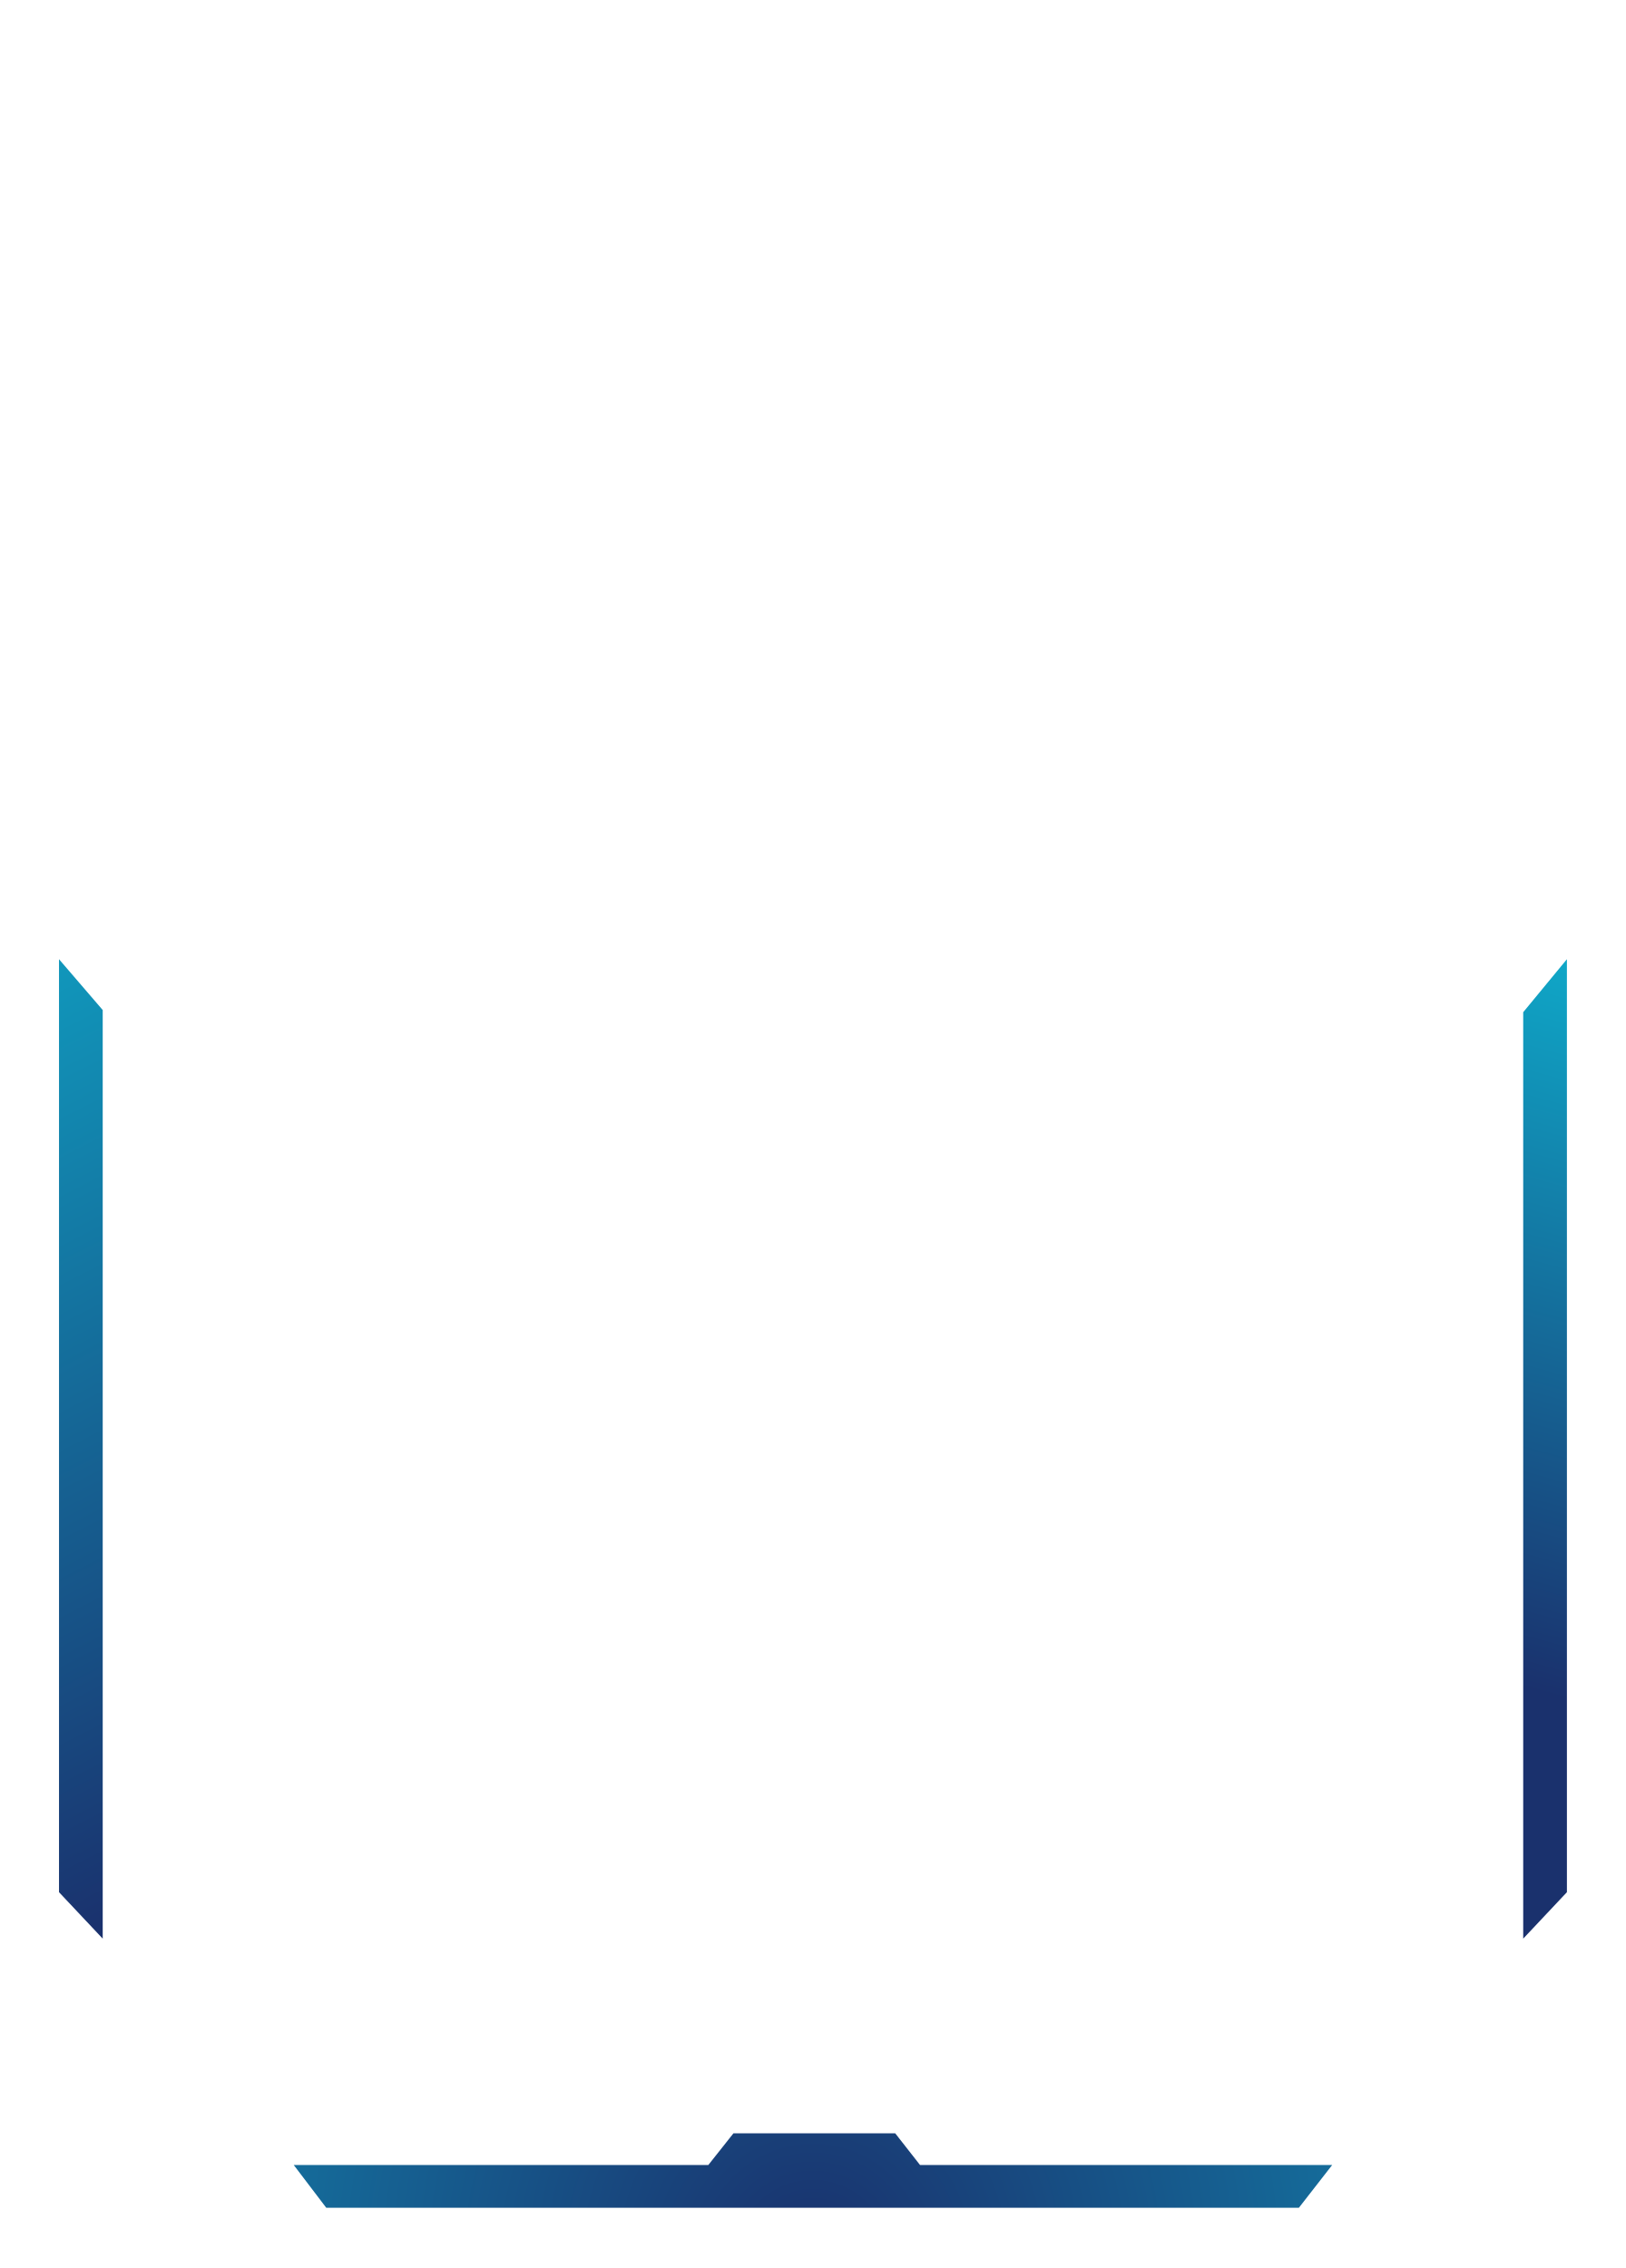
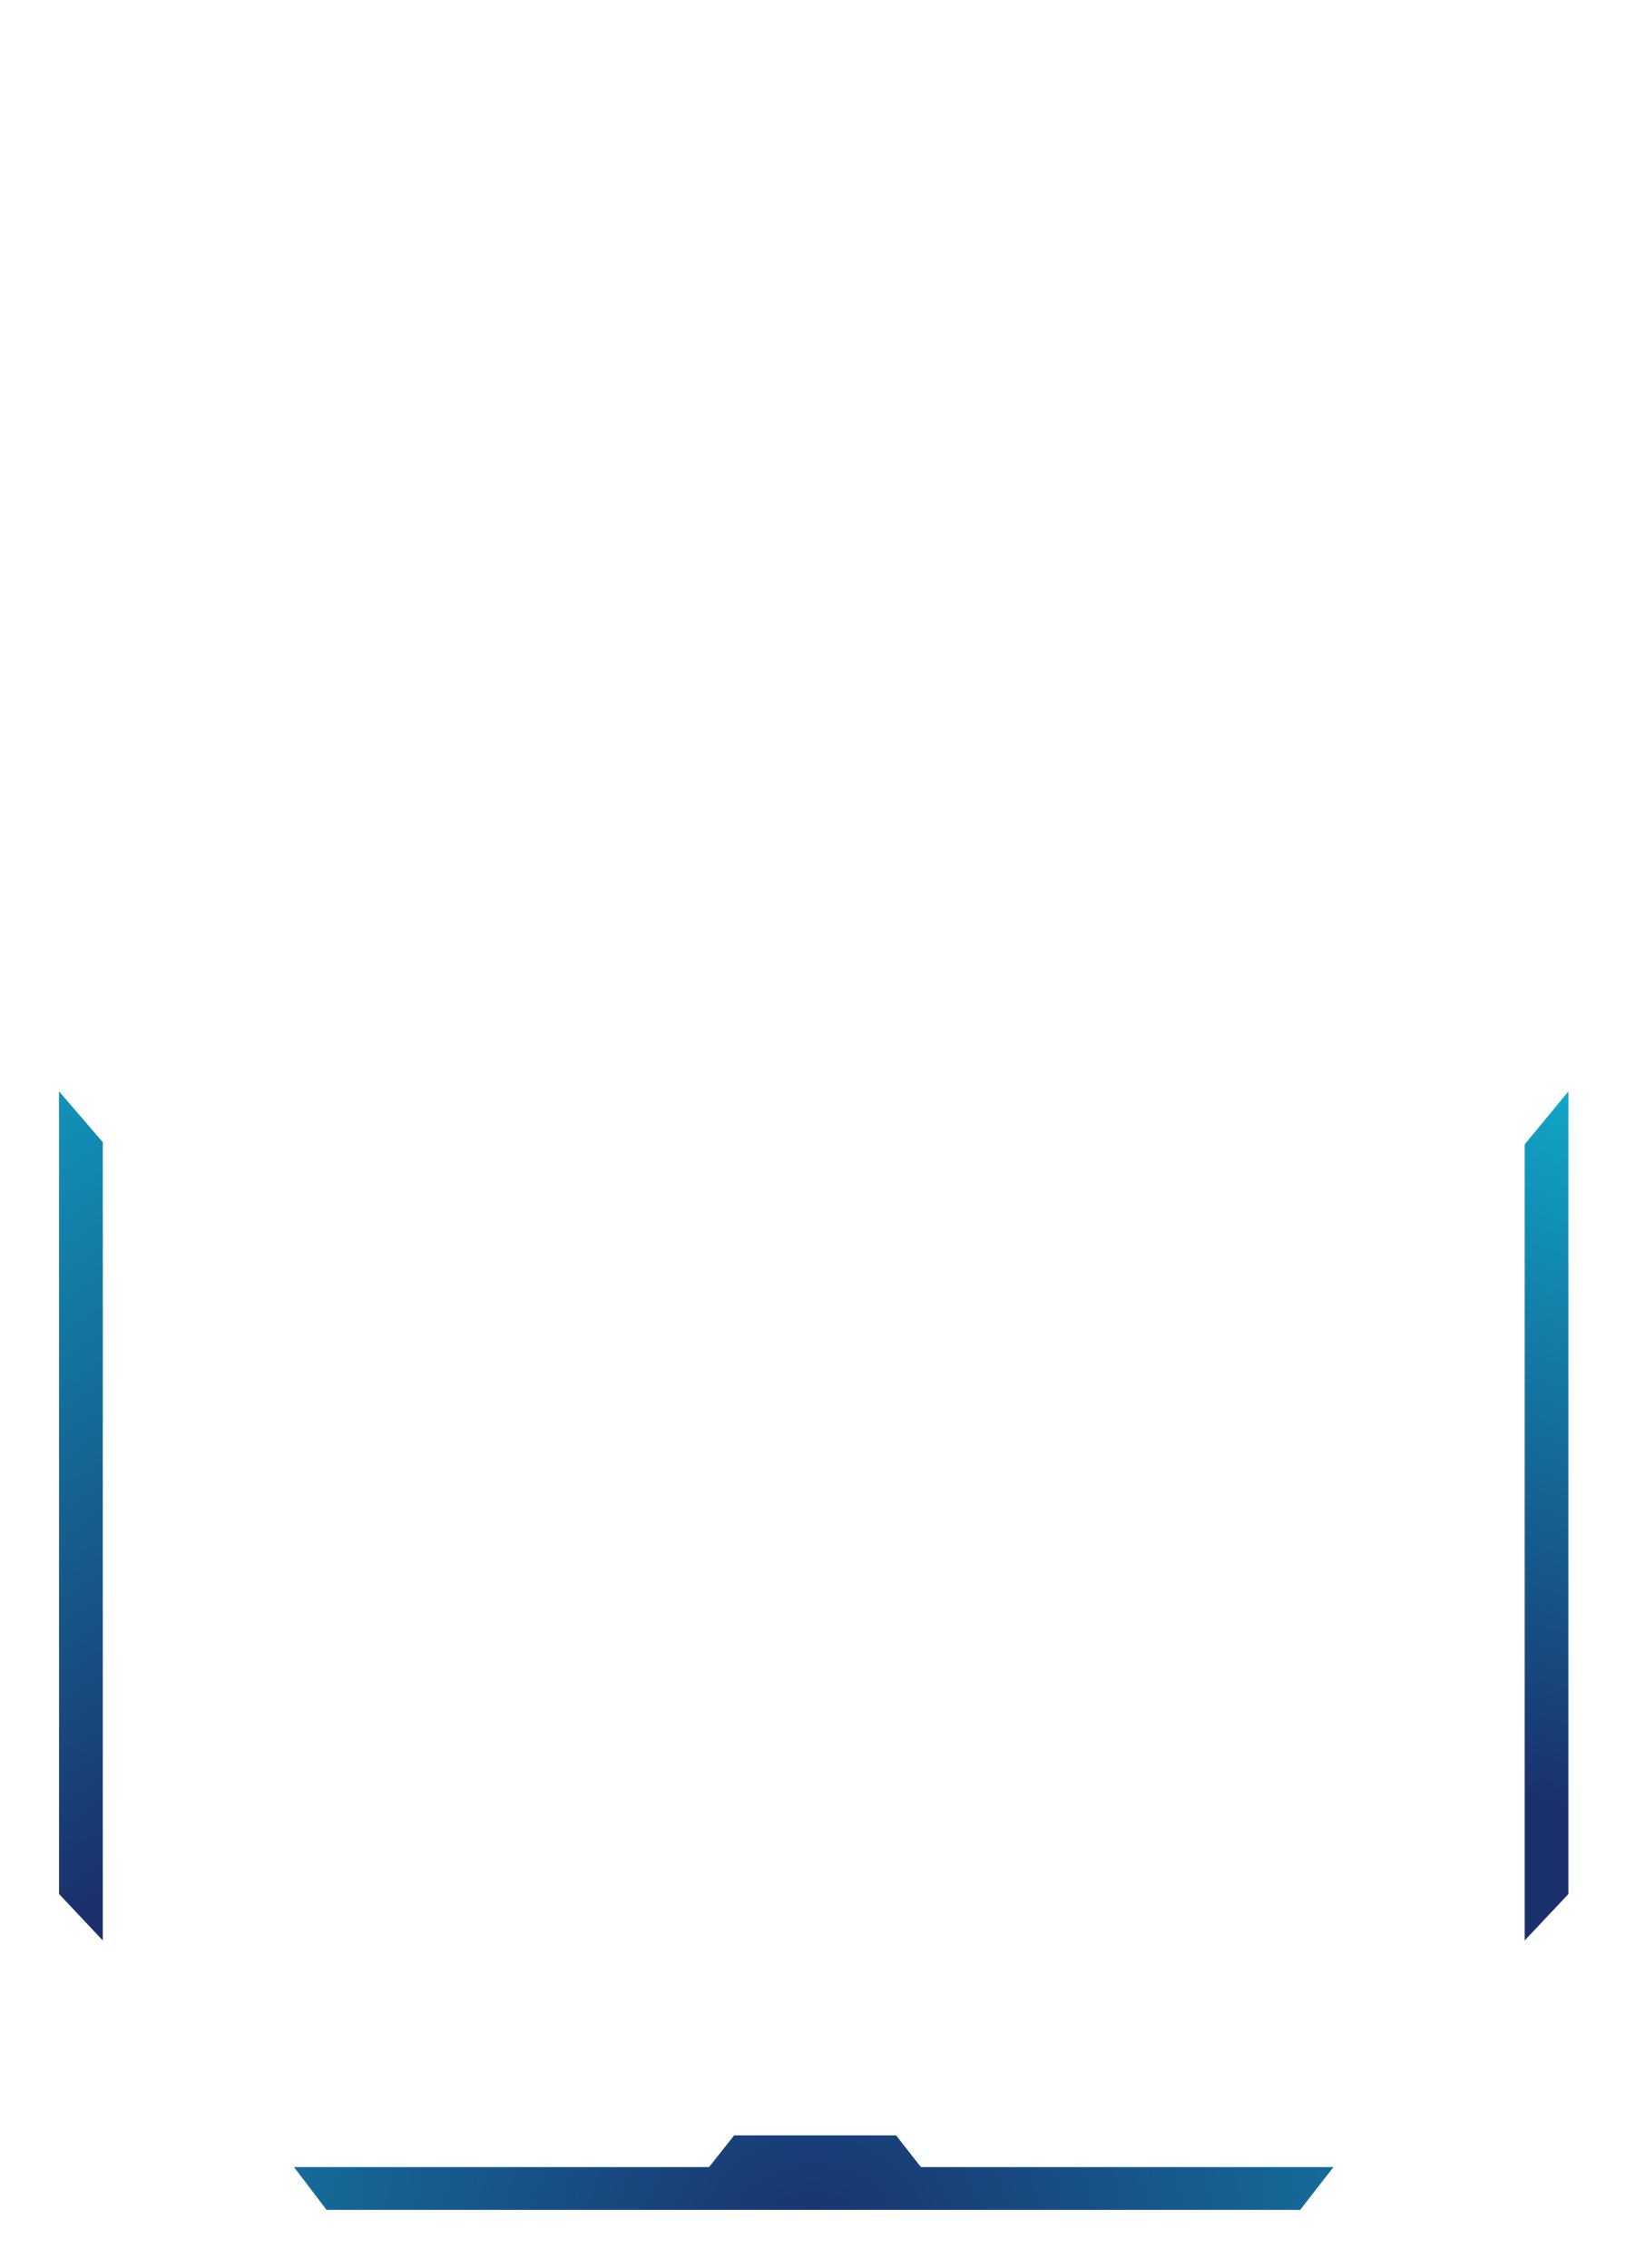
- <svg xmlns="http://www.w3.org/2000/svg" viewBox="0 0 744 1038" width="744" height="1038">
+ <svg xmlns="http://www.w3.org/2000/svg" viewBox="0 0 743 1037" width="743" height="1037">
  <defs>
-     <linearGradient id="9529184727116749527" x1="691.259" y1="797.104" x2="779.923" y2="476.092" gradientTransform="matrix(0.05,0,0,0.002230848,-36.65,-1.059653)">
+     <linearGradient id="16881072733741670951" x1="681.64" y1="839.843" x2="779.923" y2="535.946" gradientTransform="matrix(0.05,0,0,0.002575594,-36.65,-1.377943)">
      <stop stop-color="#1a316d" />
      <stop offset="1" stop-color="#0fa9c9" />
    </linearGradient>
-     <linearGradient id="12714698083102004146" x1="161.134" y1="881.215" x2="-56.244" y2="454.475" gradientTransform="matrix(0.05,0,0,0.002230848,-3.15,-1.059653)">
+     <linearGradient id="5359150118088311818" x1="152.84" y1="858.328" x2="-56.244" y2="517.223" gradientTransform="matrix(0.05,0,0,0.002575594,-3.15,-1.377943)">
      <stop stop-color="#1a316d" />
      <stop offset="1" stop-color="#0fa9c9" />
    </linearGradient>
-     <radialGradient id="7834663487928588503" cx="407.901" cy="1068.761" r="496.7" gradientTransform="matrix(0.002104452,0,0,0.02934247,-0.3586197,-29.70501)">
+     <radialGradient id="8412683243267487360" cx="407.901" cy="1068.761" r="496.7" gradientTransform="matrix(0.002104452,0,0,0.02934247,-0.3586197,-29.70501)">
      <stop stop-color="#1a316d" />
      <stop offset="1" stop-color="#0fa9c9" />
    </radialGradient>
  </defs>
  <g>
    <g>
      <g>
        <g transform="matrix(1,0,0,1,-36,-36)">
-           <path d="M753,475 L753,902 C753,902 733,923.26 733,923.26 C733,923.26 733,499.26 733,499.26 L753,475 Z" fill="url('#9529184727116749527')" />
+           <path d="M753,535 L753,902 C753,902 733,923.26 733,923.26 C733,923.26 733,559.26 733,559.26 L753,535 Z" fill="url('#16881072733741670951')" />
        </g>
        <g transform="matrix(1,0,0,1,-36,-36)">
-           <path d="M63,475 C63,475 63,902 63,902 C63,902 83,923.26 83,923.26 C83,923.26 83,498.265 83,498.265 L63,475 Z" fill="url('#12714698083102004146')" />
+           <path d="M63,535 C63,535 63,902 63,902 C63,902 83,923.26 83,923.26 C83,923.26 83,558.265 83,558.265 L63,535 Z" fill="url('#5359150118088311818')" />
        </g>
        <g transform="matrix(1,0,0,1,-36,-36)">
-           <path d="M360.124,1026.857 C360.124,1026.857 170.41,1026.857 170.41,1026.857 C170.41,1026.857 185.29,1046.436 185.29,1046.436 C185.29,1046.436 630.35,1046.436 630.35,1046.436 C630.35,1046.436 645.593,1026.857 645.593,1026.857 C645.593,1026.857 456.996,1026.857 456.996,1026.857 C456.996,1026.857 445.64,1012.356 445.64,1012.356 C445.64,1012.356 371.619,1012.356 371.619,1012.356 C371.619,1012.356 360.124,1026.857 360.124,1026.857 Z" fill="url('#7834663487928588503')" />
+           <path d="M360.124,1026.857 C360.124,1026.857 170.41,1026.857 170.41,1026.857 C170.41,1026.857 185.29,1046.436 185.29,1046.436 C185.29,1046.436 630.35,1046.436 630.35,1046.436 C630.35,1046.436 645.593,1026.857 645.593,1026.857 C645.593,1026.857 456.996,1026.857 456.996,1026.857 C456.996,1026.857 445.64,1012.356 445.64,1012.356 C445.64,1012.356 371.619,1012.356 371.619,1012.356 C371.619,1012.356 360.124,1026.857 360.124,1026.857 Z" fill="url('#8412683243267487360')" />
        </g>
      </g>
    </g>
  </g>
</svg>
